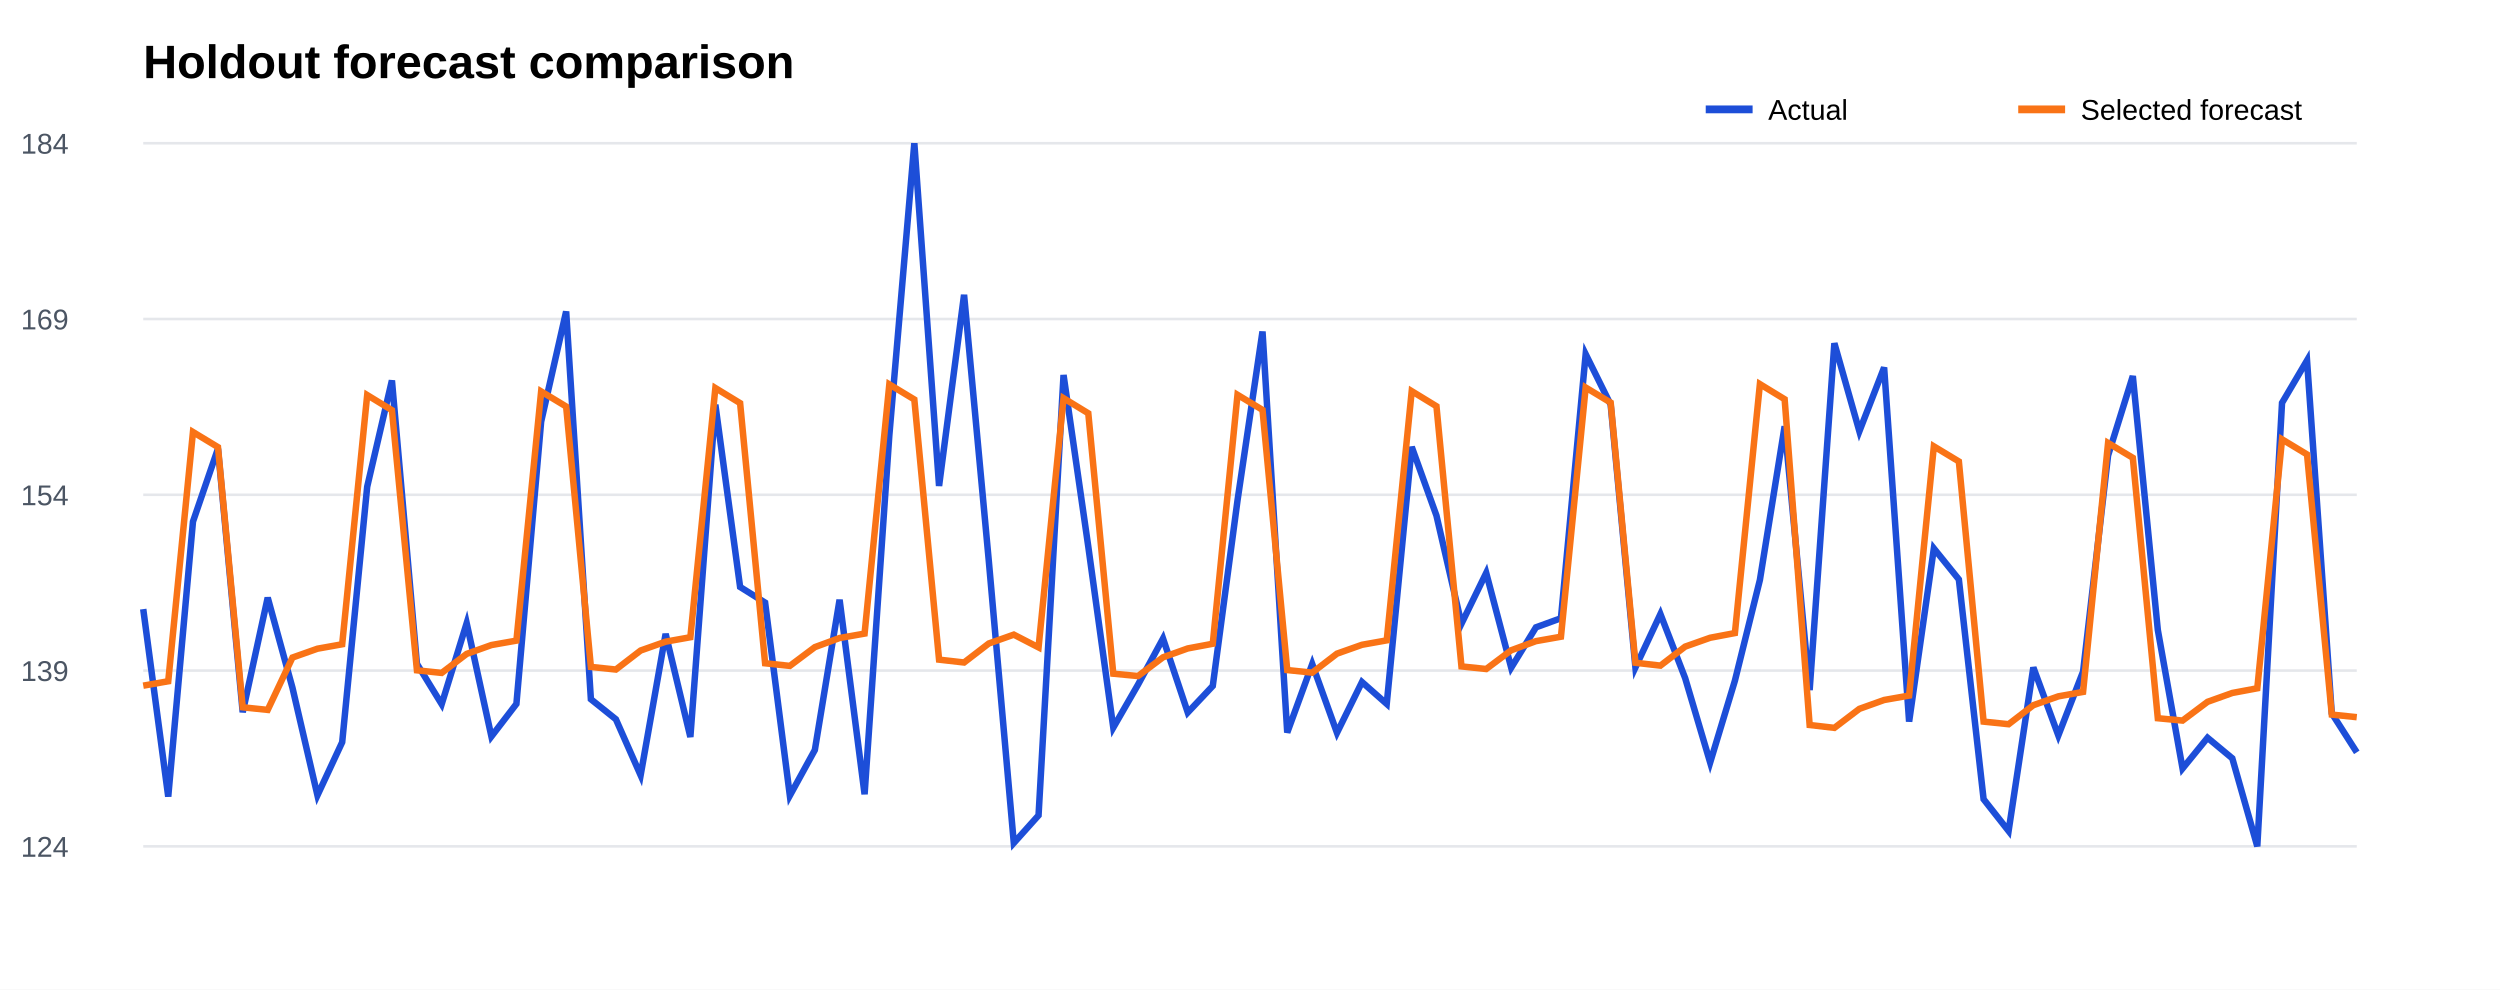
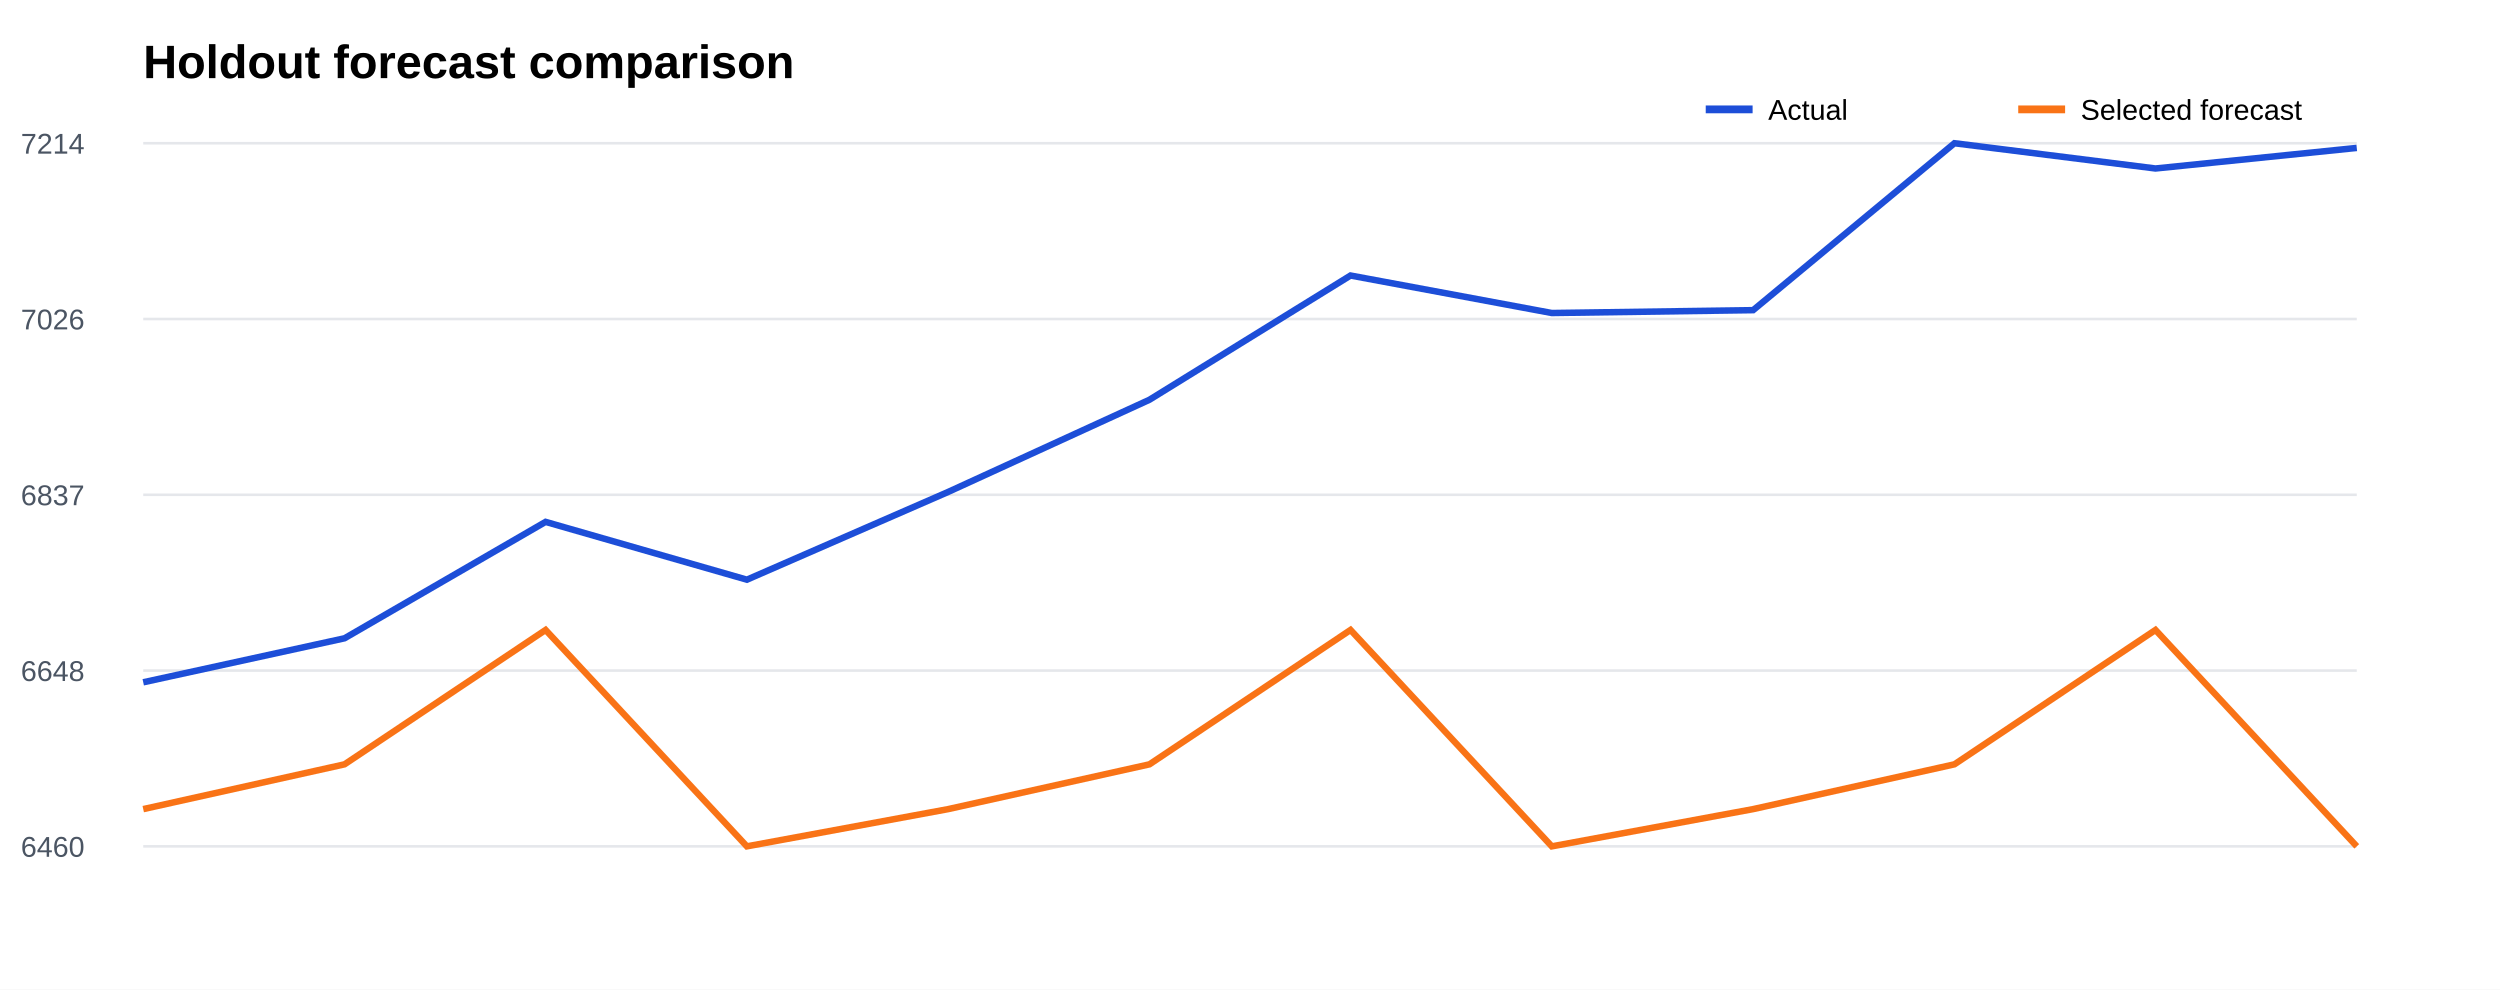
<svg xmlns="http://www.w3.org/2000/svg" width="960" height="380" viewBox="0 0 960 380">
  <rect width="100%" height="100%" fill="#ffffff" />
  <text x="55" y="30" font-family="Arial" font-size="18" font-weight="bold">Holdout forecast comparison</text>
  <line x1="55" x2="905" y1="325.0" y2="325.0" stroke="#e5e7eb" />
-   <text x="8" y="329.0" font-family="Arial" font-size="11" fill="#4b5563">124</text>
+   <text x="8" y="329.0" font-family="Arial" font-size="11" fill="#4b5563">6460</text>
  <line x1="55" x2="905" y1="257.5" y2="257.5" stroke="#e5e7eb" />
-   <text x="8" y="261.5" font-family="Arial" font-size="11" fill="#4b5563">139</text>
+   <text x="8" y="261.5" font-family="Arial" font-size="11" fill="#4b5563">6648</text>
  <line x1="55" x2="905" y1="190.0" y2="190.0" stroke="#e5e7eb" />
-   <text x="8" y="194.0" font-family="Arial" font-size="11" fill="#4b5563">154</text>
+   <text x="8" y="194.0" font-family="Arial" font-size="11" fill="#4b5563">6837</text>
  <line x1="55" x2="905" y1="122.5" y2="122.5" stroke="#e5e7eb" />
-   <text x="8" y="126.5" font-family="Arial" font-size="11" fill="#4b5563">169</text>
+   <text x="8" y="126.5" font-family="Arial" font-size="11" fill="#4b5563">7026</text>
  <line x1="55" x2="905" y1="55.0" y2="55.0" stroke="#e5e7eb" />
-   <text x="8" y="59.0" font-family="Arial" font-size="11" fill="#4b5563">184</text>
-   <polyline fill="none" stroke="#1d4ed8" stroke-width="2.5" points="55.0,233.9 64.6,305.9 74.1,200.3 83.7,172.3 93.2,273.5 102.8,229.5 112.3,264.1 121.9,305.4 131.4,285.0 141.0,186.9 150.5,146.1 160.1,254.9 169.6,270.4 179.2,239.3 188.7,282.8 198.3,270.3 207.8,161.9 217.4,119.6 226.9,268.5 236.5,276.2 246.0,297.7 255.6,243.4 265.1,283.0 274.7,155.4 284.2,225.4 293.8,231.4 303.3,305.5 312.9,288.0 322.4,230.3 332.0,305.0 341.5,167.2 351.1,55.0 360.6,186.6 370.2,113.2 379.7,215.4 389.3,323.7 398.8,313.1 408.4,144.0 417.9,209.9 427.5,279.4 437.0,262.9 446.6,245.2 456.1,273.6 465.7,263.4 475.2,192.2 484.8,127.3 494.3,281.3 503.9,255.0 513.4,281.4 523.0,261.9 532.5,270.3 542.1,171.6 551.6,198.0 561.2,239.5 570.7,220.0 580.3,256.4 589.8,240.9 599.4,237.4 608.9,136.0 618.5,155.4 628.0,256.3 637.6,235.8 647.1,260.4 656.7,292.8 666.2,261.4 675.8,222.7 685.3,163.7 694.9,265.0 704.4,131.8 714.0,165.6 723.5,141.1 733.1,277.1 742.6,210.6 752.2,222.5 761.7,306.9 771.3,319.1 780.8,256.3 790.4,282.4 799.9,257.9 809.5,174.9 819.0,144.4 828.6,241.9 838.1,295.1 847.7,283.3 857.2,291.2 866.8,325.0 876.3,154.7 885.9,138.4 895.4,273.9 905.0,288.9" />
-   <polyline fill="none" stroke="#f97316" stroke-width="2.5" points="55.0,263.3 64.6,261.6 74.1,165.9 83.7,171.7 93.2,271.6 102.8,272.6 112.3,252.5 121.9,249.1 131.4,247.4 141.0,151.7 150.5,157.5 160.1,257.4 169.6,258.4 179.2,251.1 188.7,247.7 198.3,246.0 207.8,150.3 217.4,156.1 226.9,256.1 236.5,257.1 246.0,249.8 255.6,246.4 265.1,244.7 274.7,149.0 284.2,154.8 293.8,254.7 303.3,255.7 312.9,248.5 322.4,245.0 332.0,243.3 341.5,147.6 351.1,153.4 360.6,253.3 370.2,254.4 379.7,247.1 389.3,243.7 398.8,248.6 408.4,152.9 417.9,158.7 427.5,258.7 437.0,259.6 446.6,252.4 456.1,249.0 465.7,247.2 475.2,151.6 484.8,157.4 494.3,257.3 503.9,258.3 513.4,251.0 523.0,247.6 532.5,245.9 542.1,150.2 551.6,156.0 561.2,255.9 570.7,256.9 580.3,249.7 589.8,246.2 599.4,244.5 608.9,148.8 618.5,154.6 628.0,254.5 637.6,255.6 647.1,248.3 656.7,244.9 666.2,243.1 675.8,147.5 685.3,153.3 694.9,278.4 704.4,279.5 714.0,272.2 723.5,268.8 733.1,267.1 742.6,171.4 752.2,177.2 761.7,277.1 771.3,278.1 780.8,270.8 790.4,267.4 799.9,265.7 809.5,170.1 819.0,175.8 828.6,275.8 838.1,276.7 847.7,269.5 857.2,266.1 866.8,264.3 876.3,168.7 885.9,174.5 895.4,274.4 905.0,275.4" />
+   <text x="8" y="59.0" font-family="Arial" font-size="11" fill="#4b5563">7214</text>
+   <polyline fill="none" stroke="#1d4ed8" stroke-width="2.5" points="55.0,262.0 132.3,245.1 209.5,200.4 286.8,222.6 364.1,188.9 441.4,153.5 518.6,105.8 595.9,120.2 673.2,119.1 750.5,55.0 827.7,64.7 905.0,56.8" />
+   <polyline fill="none" stroke="#f97316" stroke-width="2.5" points="55.0,310.7 132.3,293.5 209.5,241.9 286.8,325.0 364.1,310.7 441.4,293.5 518.6,241.9 595.9,325.0 673.2,310.7 750.5,293.5 827.7,241.9 905.0,325.0" />
  <line x1="655" x2="673" y1="42" y2="42" stroke="#1d4ed8" stroke-width="3" />
  <text x="679" y="46" font-family="Arial" font-size="11">Actual</text>
  <line x1="775" x2="793" y1="42" y2="42" stroke="#f97316" stroke-width="3" />
  <text x="799" y="46" font-family="Arial" font-size="11">Selected forecast</text>
</svg>
